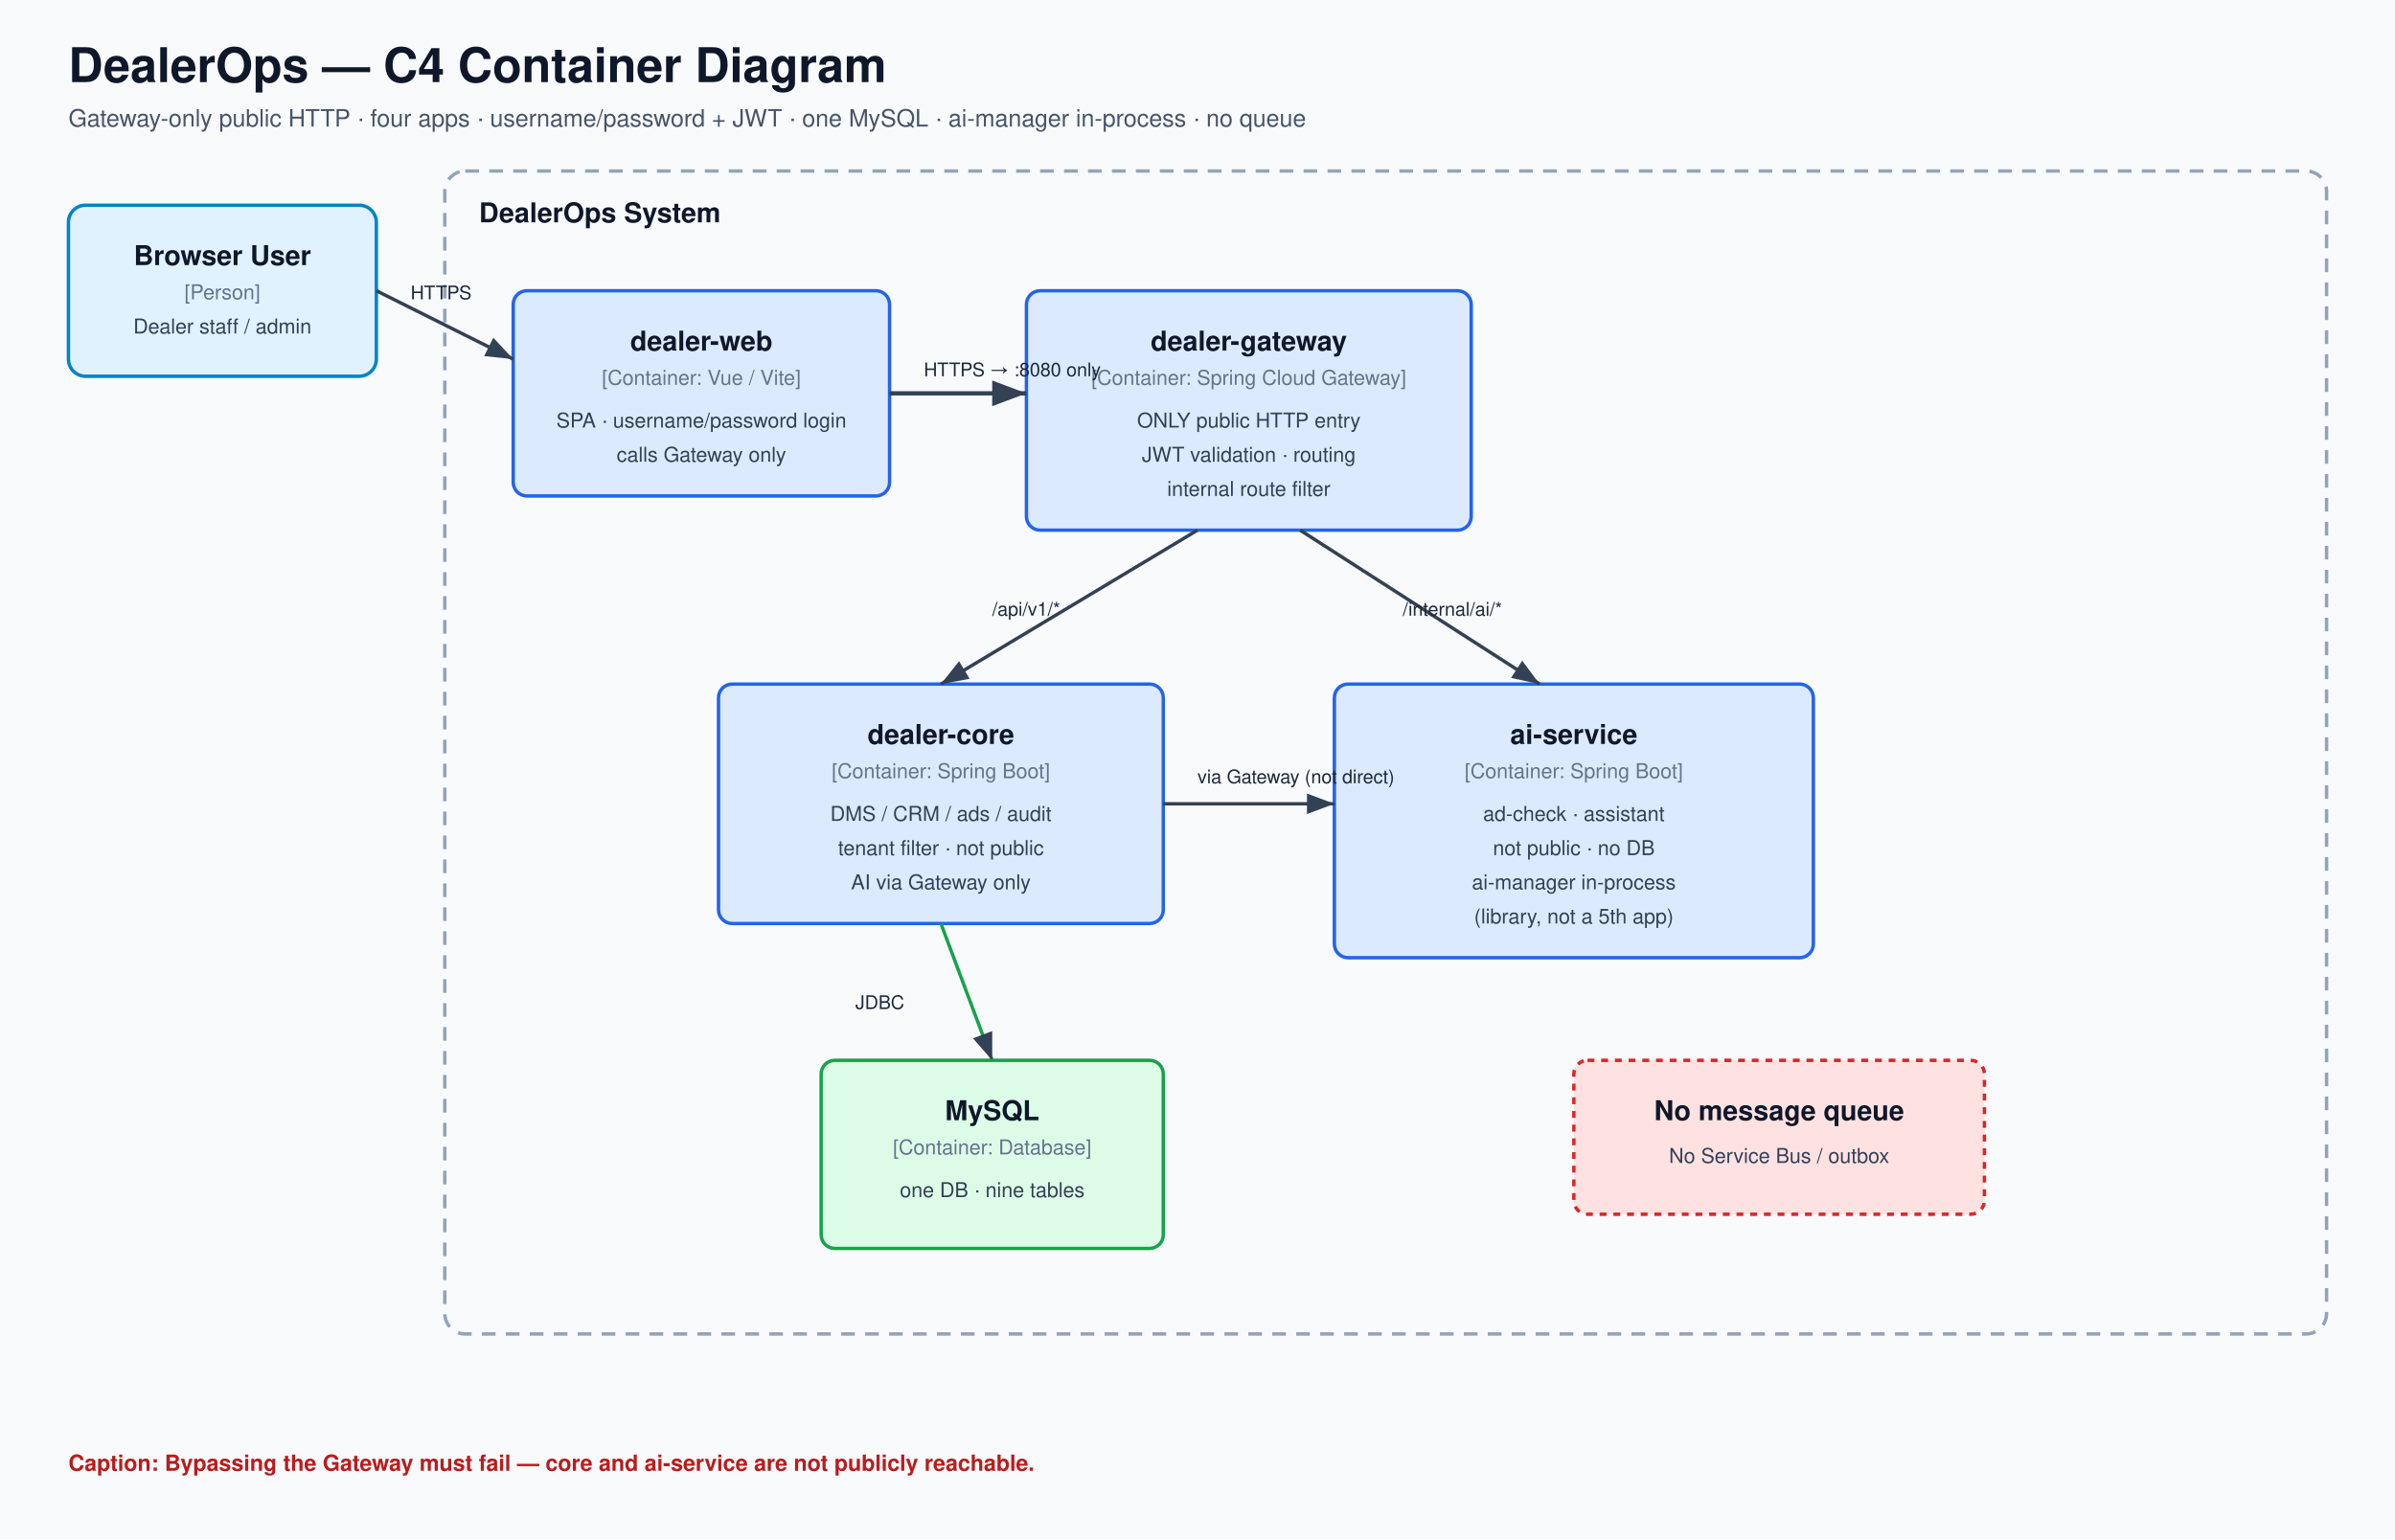
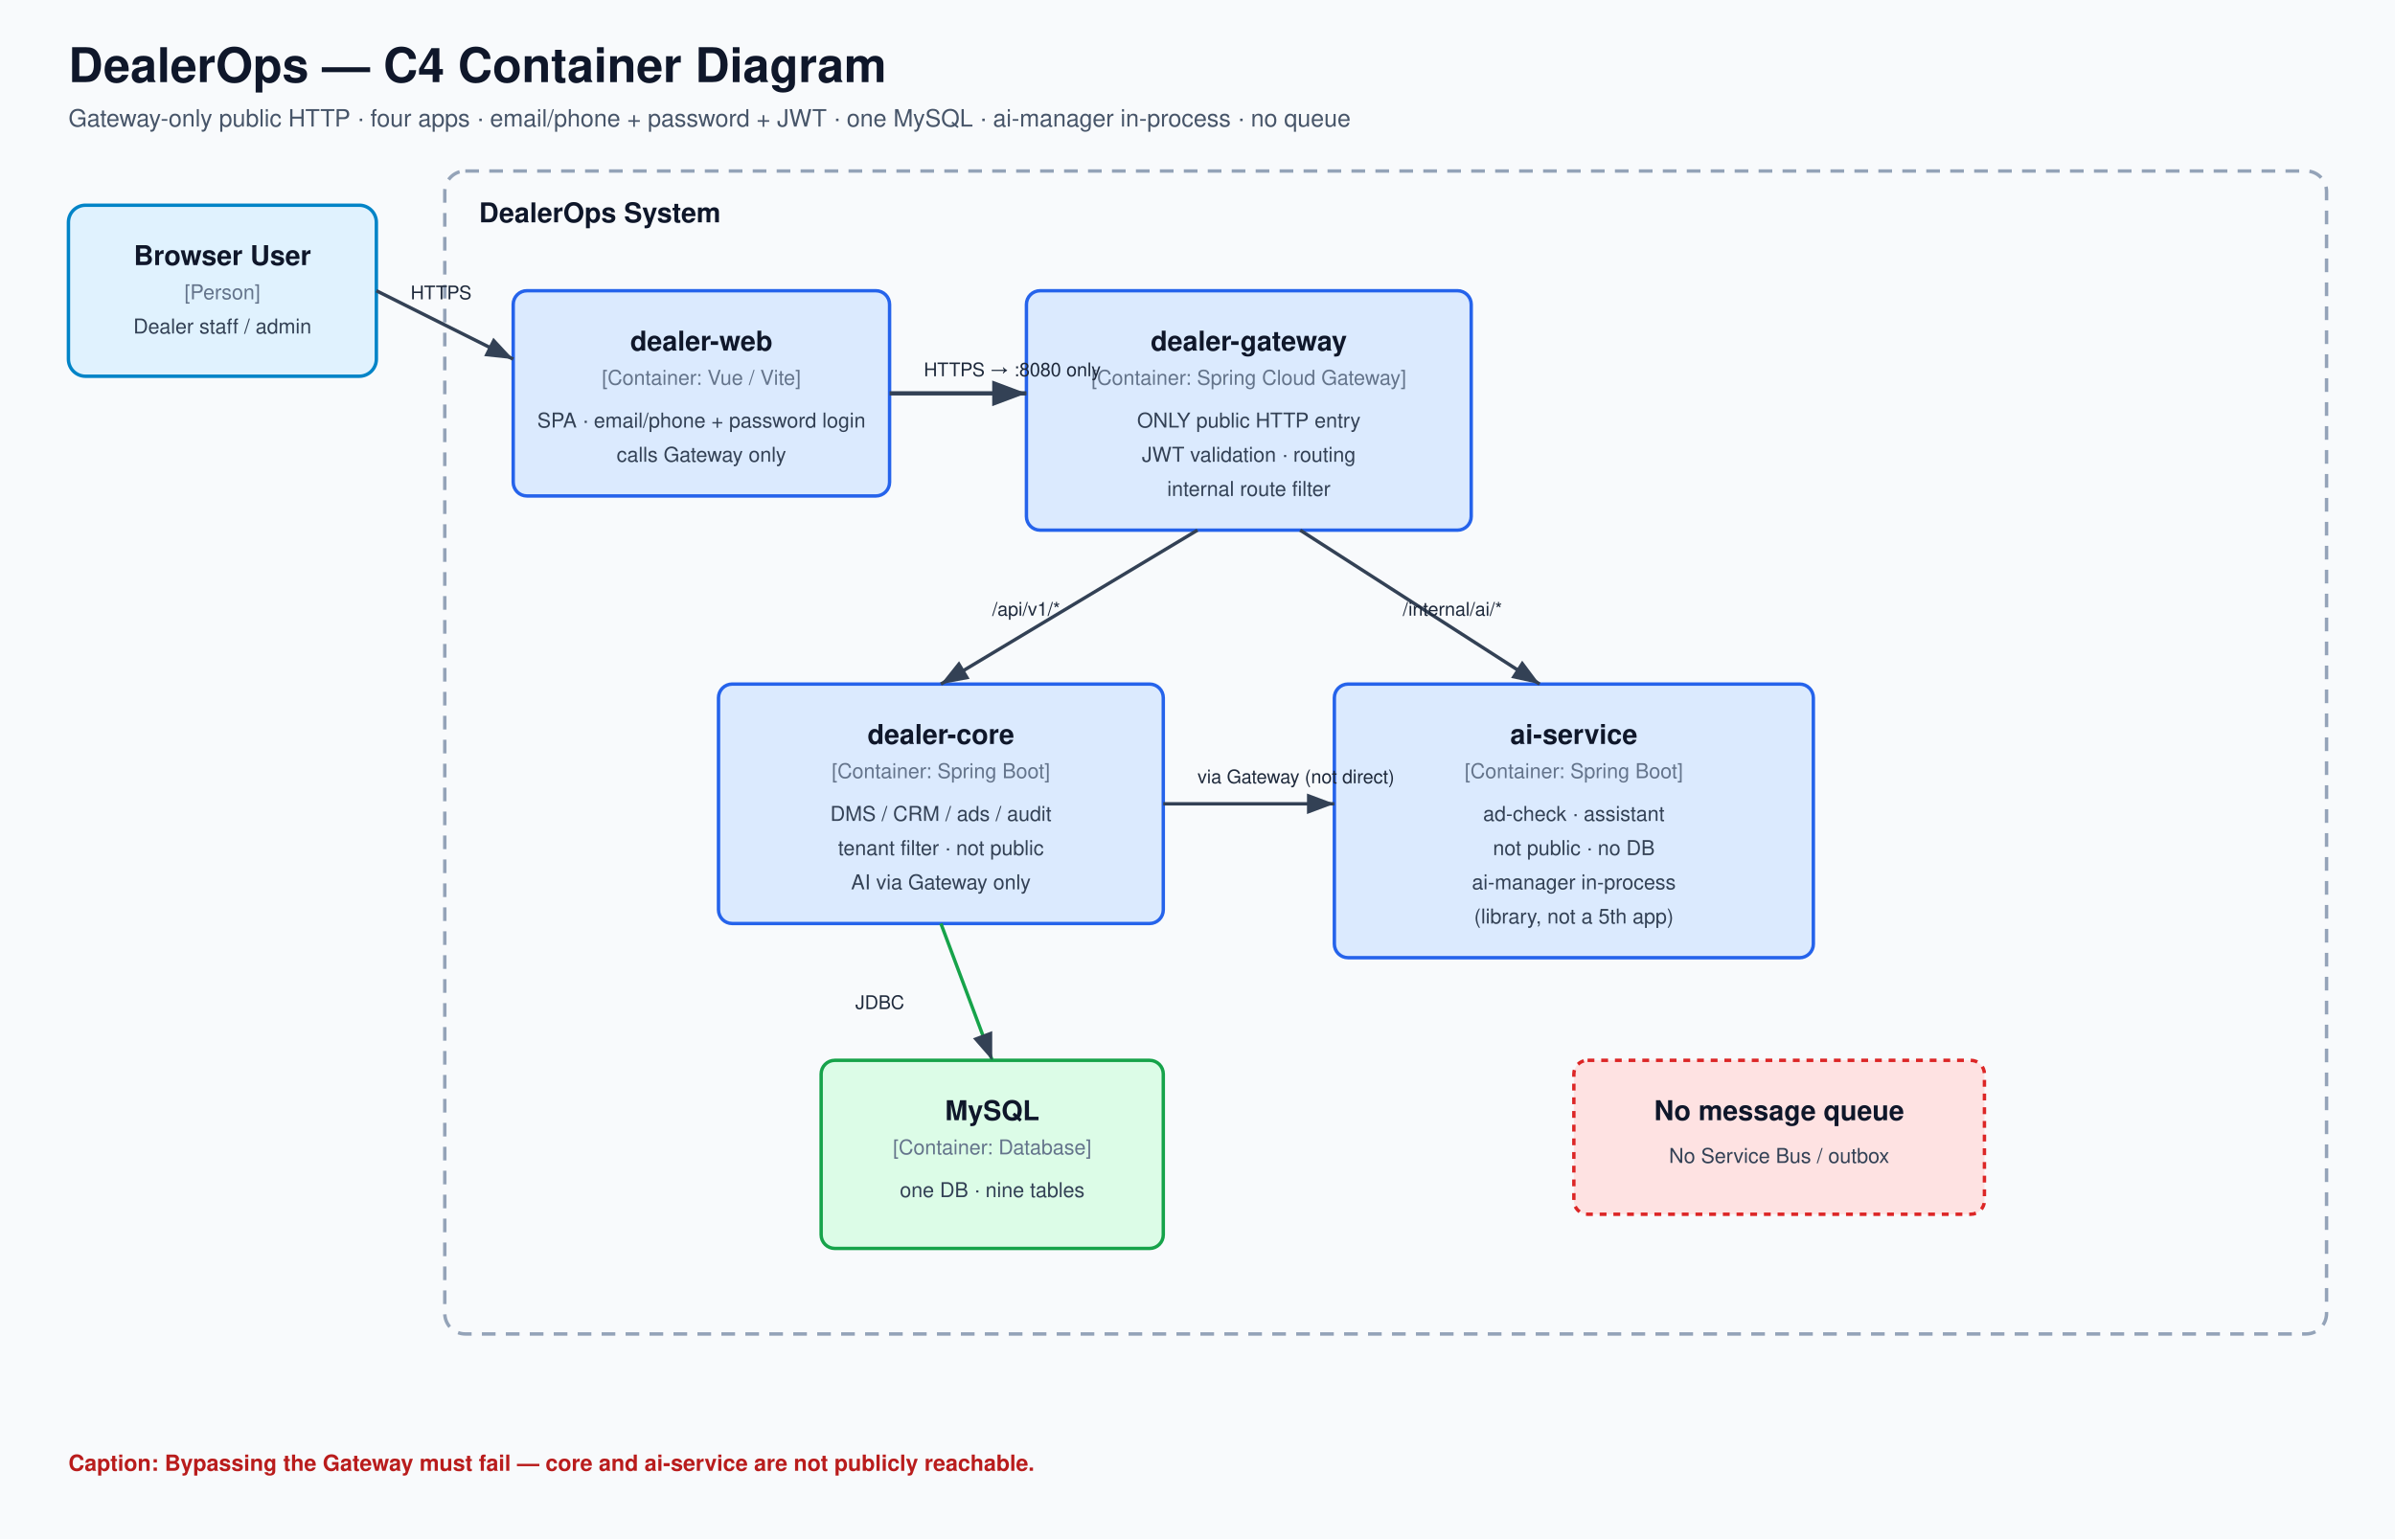
<svg xmlns="http://www.w3.org/2000/svg" width="1400" height="900" viewBox="0 0 1400 900">
  <defs>
    <style>
      .title { font-family: Segoe UI, Helvetica, Arial, sans-serif; font-size: 28px; font-weight: 700; fill: #0f172a; }
      .subtitle { font-family: Segoe UI, Helvetica, Arial, sans-serif; font-size: 14px; fill: #475569; }
      .box-title { font-family: Segoe UI, Helvetica, Arial, sans-serif; font-size: 16px; font-weight: 700; fill: #0f172a; }
      .box-type { font-family: Segoe UI, Helvetica, Arial, sans-serif; font-size: 12px; fill: #64748b; }
      .box-desc { font-family: Segoe UI, Helvetica, Arial, sans-serif; font-size: 12px; fill: #334155; }
      .label { font-family: Segoe UI, Helvetica, Arial, sans-serif; font-size: 11px; fill: #1e293b; }
      .caption { font-family: Segoe UI, Helvetica, Arial, sans-serif; font-size: 13px; fill: #b91c1c; font-weight: 600; }
      .person { fill: #e0f2fe; stroke: #0284c7; stroke-width: 2; }
      .ext { fill: #fef3c7; stroke: #d97706; stroke-width: 2; }
      .container { fill: #dbeafe; stroke: #2563eb; stroke-width: 2; }
      .db { fill: #dcfce7; stroke: #16a34a; stroke-width: 2; }
      .boundary { fill: none; stroke: #94a3b8; stroke-width: 2; stroke-dasharray: 8 6; }
    </style>
    <marker id="arrow" markerWidth="10" markerHeight="10" refX="8" refY="3" orient="auto">
      <path d="M0,0 L8,3 L0,6 Z" fill="#334155" />
    </marker>
  </defs>
  <rect width="1400" height="900" fill="#f8fafc" />
  <text x="40" y="48" class="title">DealerOps — C4 Container Diagram</text>
-   <text x="40" y="74" class="subtitle">Gateway-only public HTTP · four apps · username/password + JWT · one MySQL · ai-manager in-process · no queue</text>
+   <text x="40" y="74" class="subtitle">Gateway-only public HTTP · four apps · email/phone + password + JWT · one MySQL · ai-manager in-process · no queue</text>
  <rect x="40" y="120" width="180" height="100" rx="10" class="person" />
  <text x="130" y="155" text-anchor="middle" class="box-title">Browser User</text>
  <text x="130" y="175" text-anchor="middle" class="box-type">[Person]</text>
  <text x="130" y="195" text-anchor="middle" class="box-desc">Dealer staff / admin</text>
  <rect x="260" y="100" width="1100" height="680" rx="12" class="boundary" />
  <text x="280" y="130" class="box-title">DealerOps System</text>
  <rect x="300" y="170" width="220" height="120" rx="8" class="container" />
  <text x="410" y="205" text-anchor="middle" class="box-title">dealer-web</text>
  <text x="410" y="225" text-anchor="middle" class="box-type">[Container: Vue / Vite]</text>
-   <text x="410" y="250" text-anchor="middle" class="box-desc">SPA · username/password login</text>
+   <text x="410" y="250" text-anchor="middle" class="box-desc">SPA · email/phone + password login</text>
  <text x="410" y="270" text-anchor="middle" class="box-desc">calls Gateway only</text>
  <rect x="600" y="170" width="260" height="140" rx="8" class="container" />
  <text x="730" y="205" text-anchor="middle" class="box-title">dealer-gateway</text>
  <text x="730" y="225" text-anchor="middle" class="box-type">[Container: Spring Cloud Gateway]</text>
  <text x="730" y="250" text-anchor="middle" class="box-desc">ONLY public HTTP entry</text>
  <text x="730" y="270" text-anchor="middle" class="box-desc">JWT validation · routing</text>
  <text x="730" y="290" text-anchor="middle" class="box-desc">internal route filter</text>
  <rect x="420" y="400" width="260" height="140" rx="8" class="container" />
  <text x="550" y="435" text-anchor="middle" class="box-title">dealer-core</text>
  <text x="550" y="455" text-anchor="middle" class="box-type">[Container: Spring Boot]</text>
  <text x="550" y="480" text-anchor="middle" class="box-desc">DMS / CRM / ads / audit</text>
  <text x="550" y="500" text-anchor="middle" class="box-desc">tenant filter · not public</text>
  <text x="550" y="520" text-anchor="middle" class="box-desc">AI via Gateway only</text>
  <rect x="780" y="400" width="280" height="160" rx="8" class="container" />
  <text x="920" y="435" text-anchor="middle" class="box-title">ai-service</text>
  <text x="920" y="455" text-anchor="middle" class="box-type">[Container: Spring Boot]</text>
  <text x="920" y="480" text-anchor="middle" class="box-desc">ad-check · assistant</text>
  <text x="920" y="500" text-anchor="middle" class="box-desc">not public · no DB</text>
  <text x="920" y="520" text-anchor="middle" class="box-desc">ai-manager in-process</text>
  <text x="920" y="540" text-anchor="middle" class="box-desc">(library, not a 5th app)</text>
  <rect x="480" y="620" width="200" height="110" rx="8" class="db" />
  <text x="580" y="655" text-anchor="middle" class="box-title">MySQL</text>
  <text x="580" y="675" text-anchor="middle" class="box-type">[Container: Database]</text>
  <text x="580" y="700" text-anchor="middle" class="box-desc">one DB · nine tables</text>
  <rect x="920" y="620" width="240" height="90" rx="8" fill="#fee2e2" stroke="#dc2626" stroke-width="2" stroke-dasharray="4 4" />
  <text x="1040" y="655" text-anchor="middle" class="box-title">No message queue</text>
  <text x="1040" y="680" text-anchor="middle" class="box-desc">No Service Bus / outbox</text>
  <line x1="220" y1="170" x2="300" y2="210" stroke="#334155" stroke-width="2" marker-end="url(#arrow)" />
  <text x="240" y="175" class="label">HTTPS</text>
  <line x1="520" y1="230" x2="600" y2="230" stroke="#334155" stroke-width="2.5" marker-end="url(#arrow)" />
  <text x="540" y="220" class="label">HTTPS → :8080 only</text>
  <line x1="700" y1="310" x2="550" y2="400" stroke="#334155" stroke-width="2" marker-end="url(#arrow)" />
  <text x="580" y="360" class="label">/api/v1/*</text>
  <line x1="760" y1="310" x2="900" y2="400" stroke="#334155" stroke-width="2" marker-end="url(#arrow)" />
  <text x="820" y="360" class="label">/internal/ai/*</text>
  <path d="M680 470 C740 470, 740 470, 780 470" fill="none" stroke="#334155" stroke-width="2" marker-end="url(#arrow)" />
  <text x="700" y="458" class="label">via Gateway (not direct)</text>
  <line x1="550" y1="540" x2="580" y2="620" stroke="#16a34a" stroke-width="2" marker-end="url(#arrow)" />
  <text x="500" y="590" class="label">JDBC</text>
  <text x="40" y="860" class="caption">Caption: Bypassing the Gateway must fail — core and ai-service are not publicly reachable.</text>
</svg>
